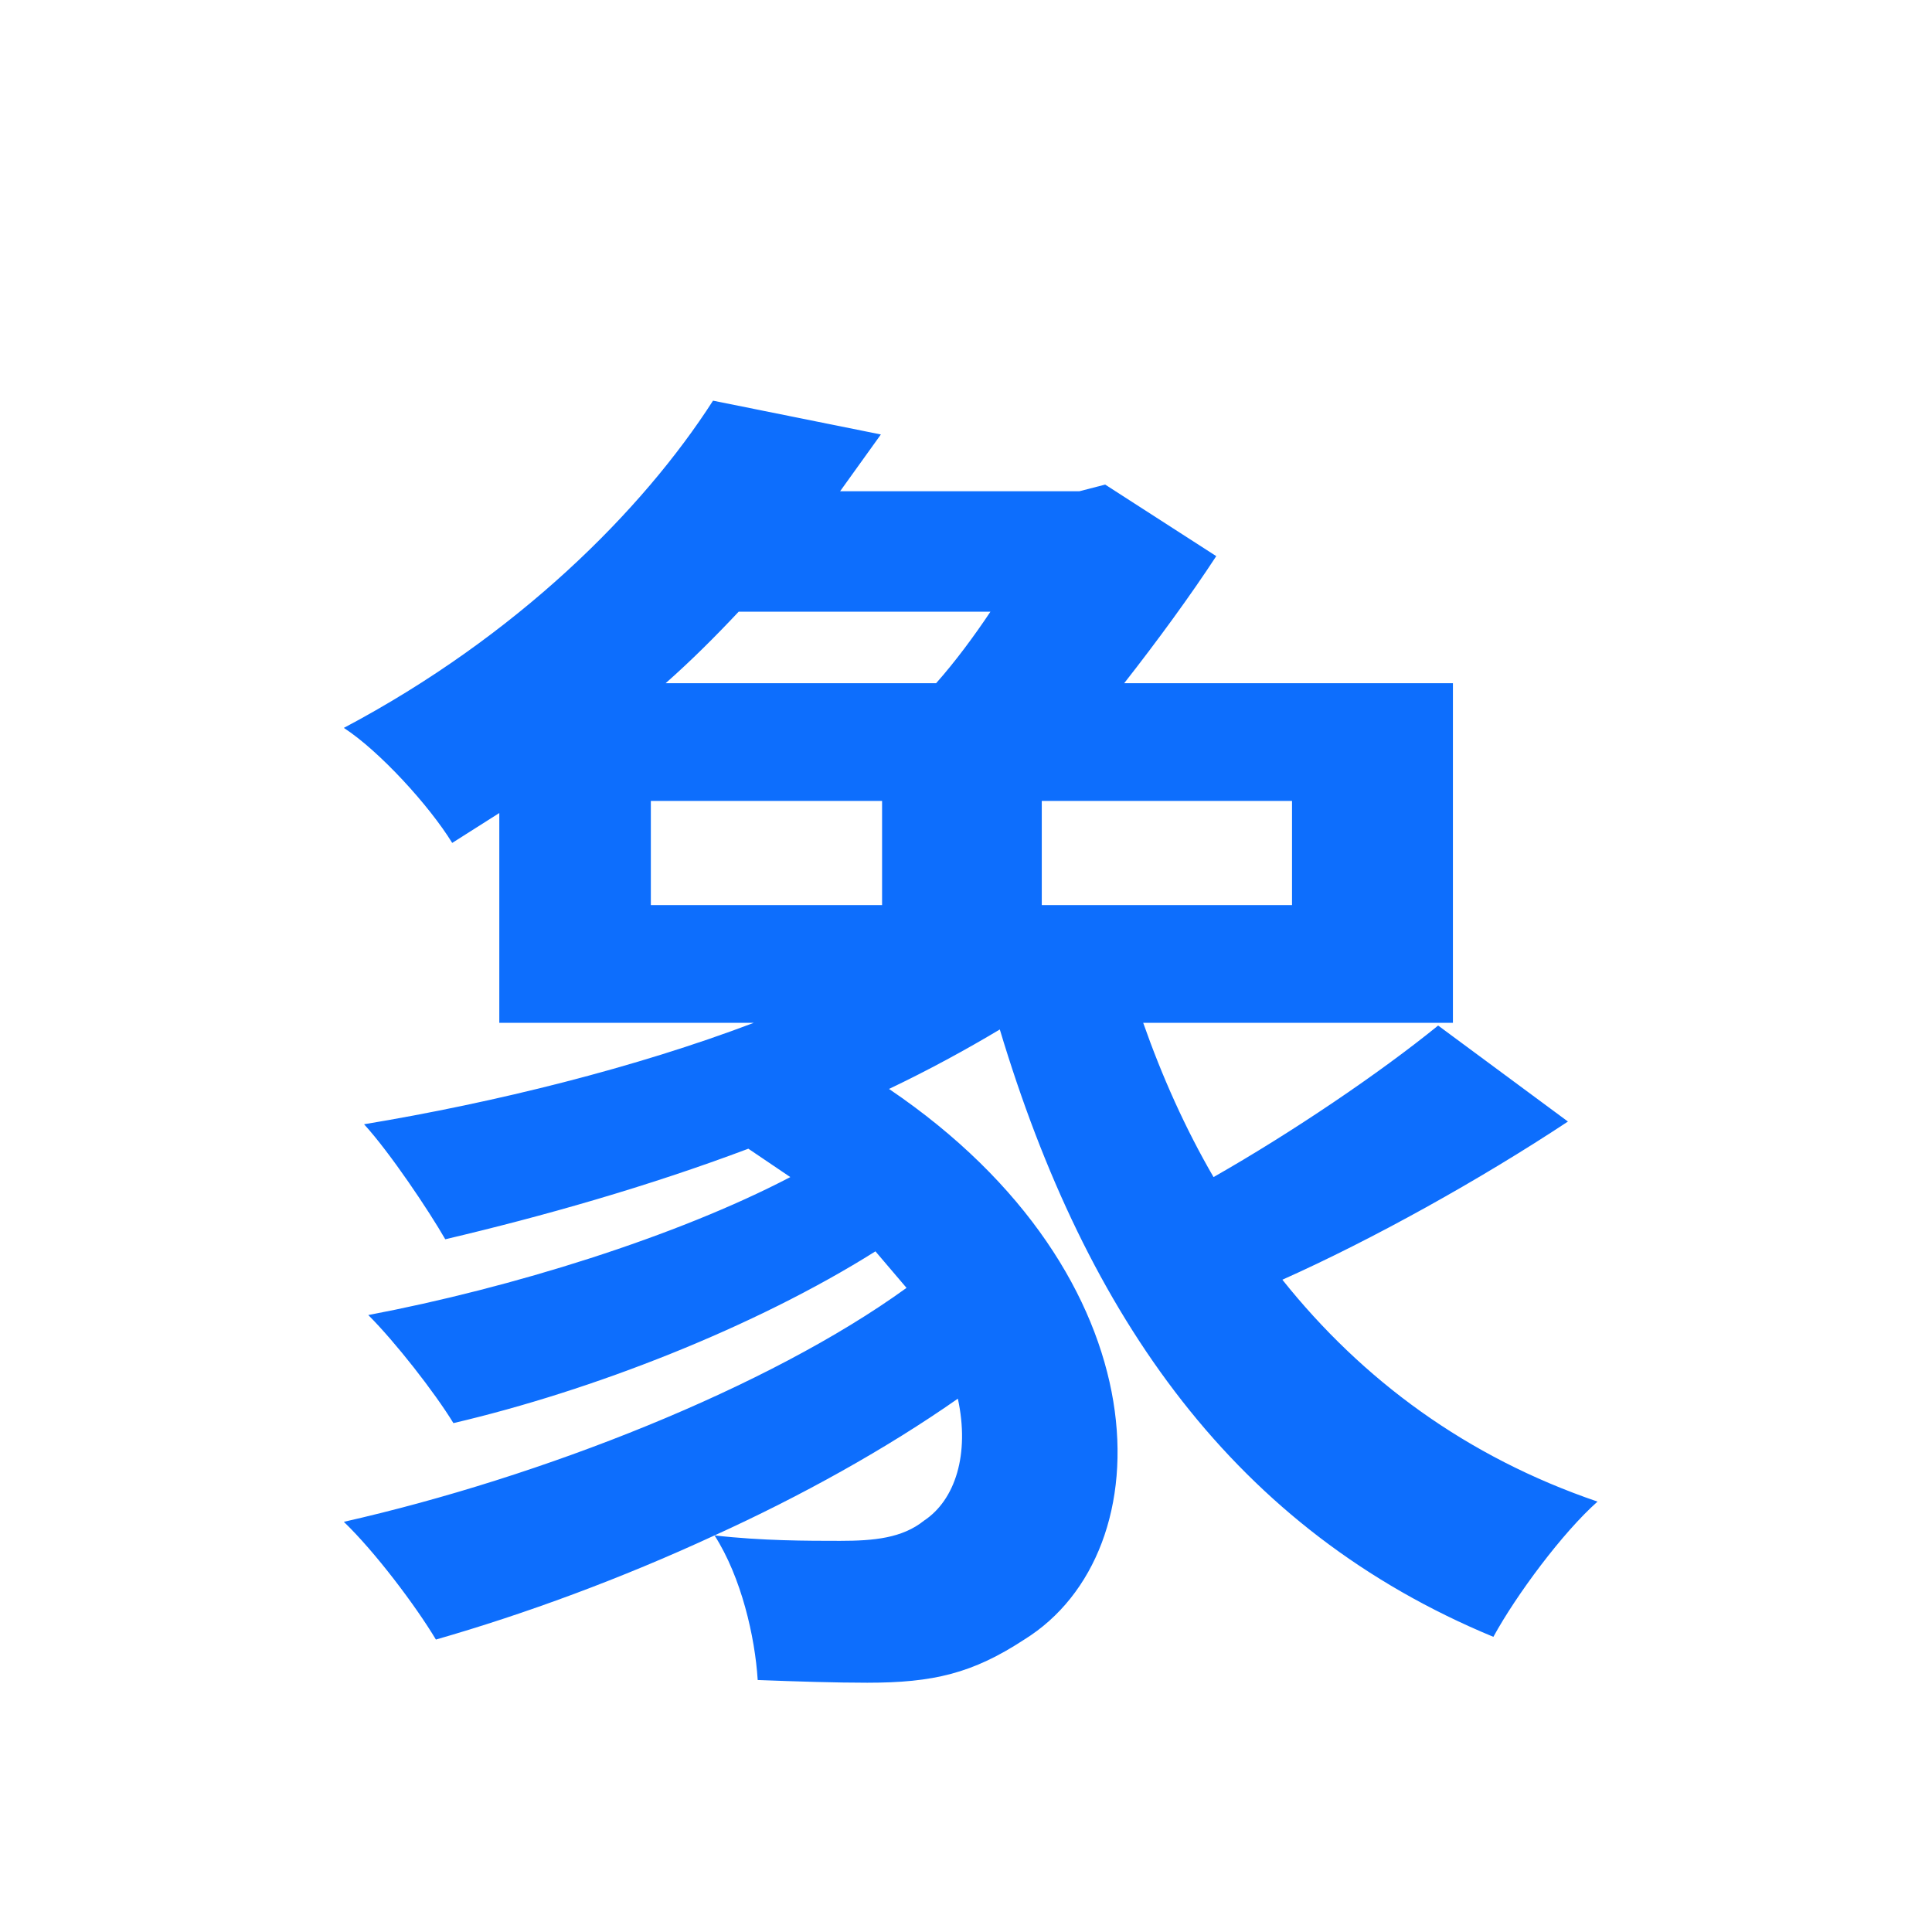
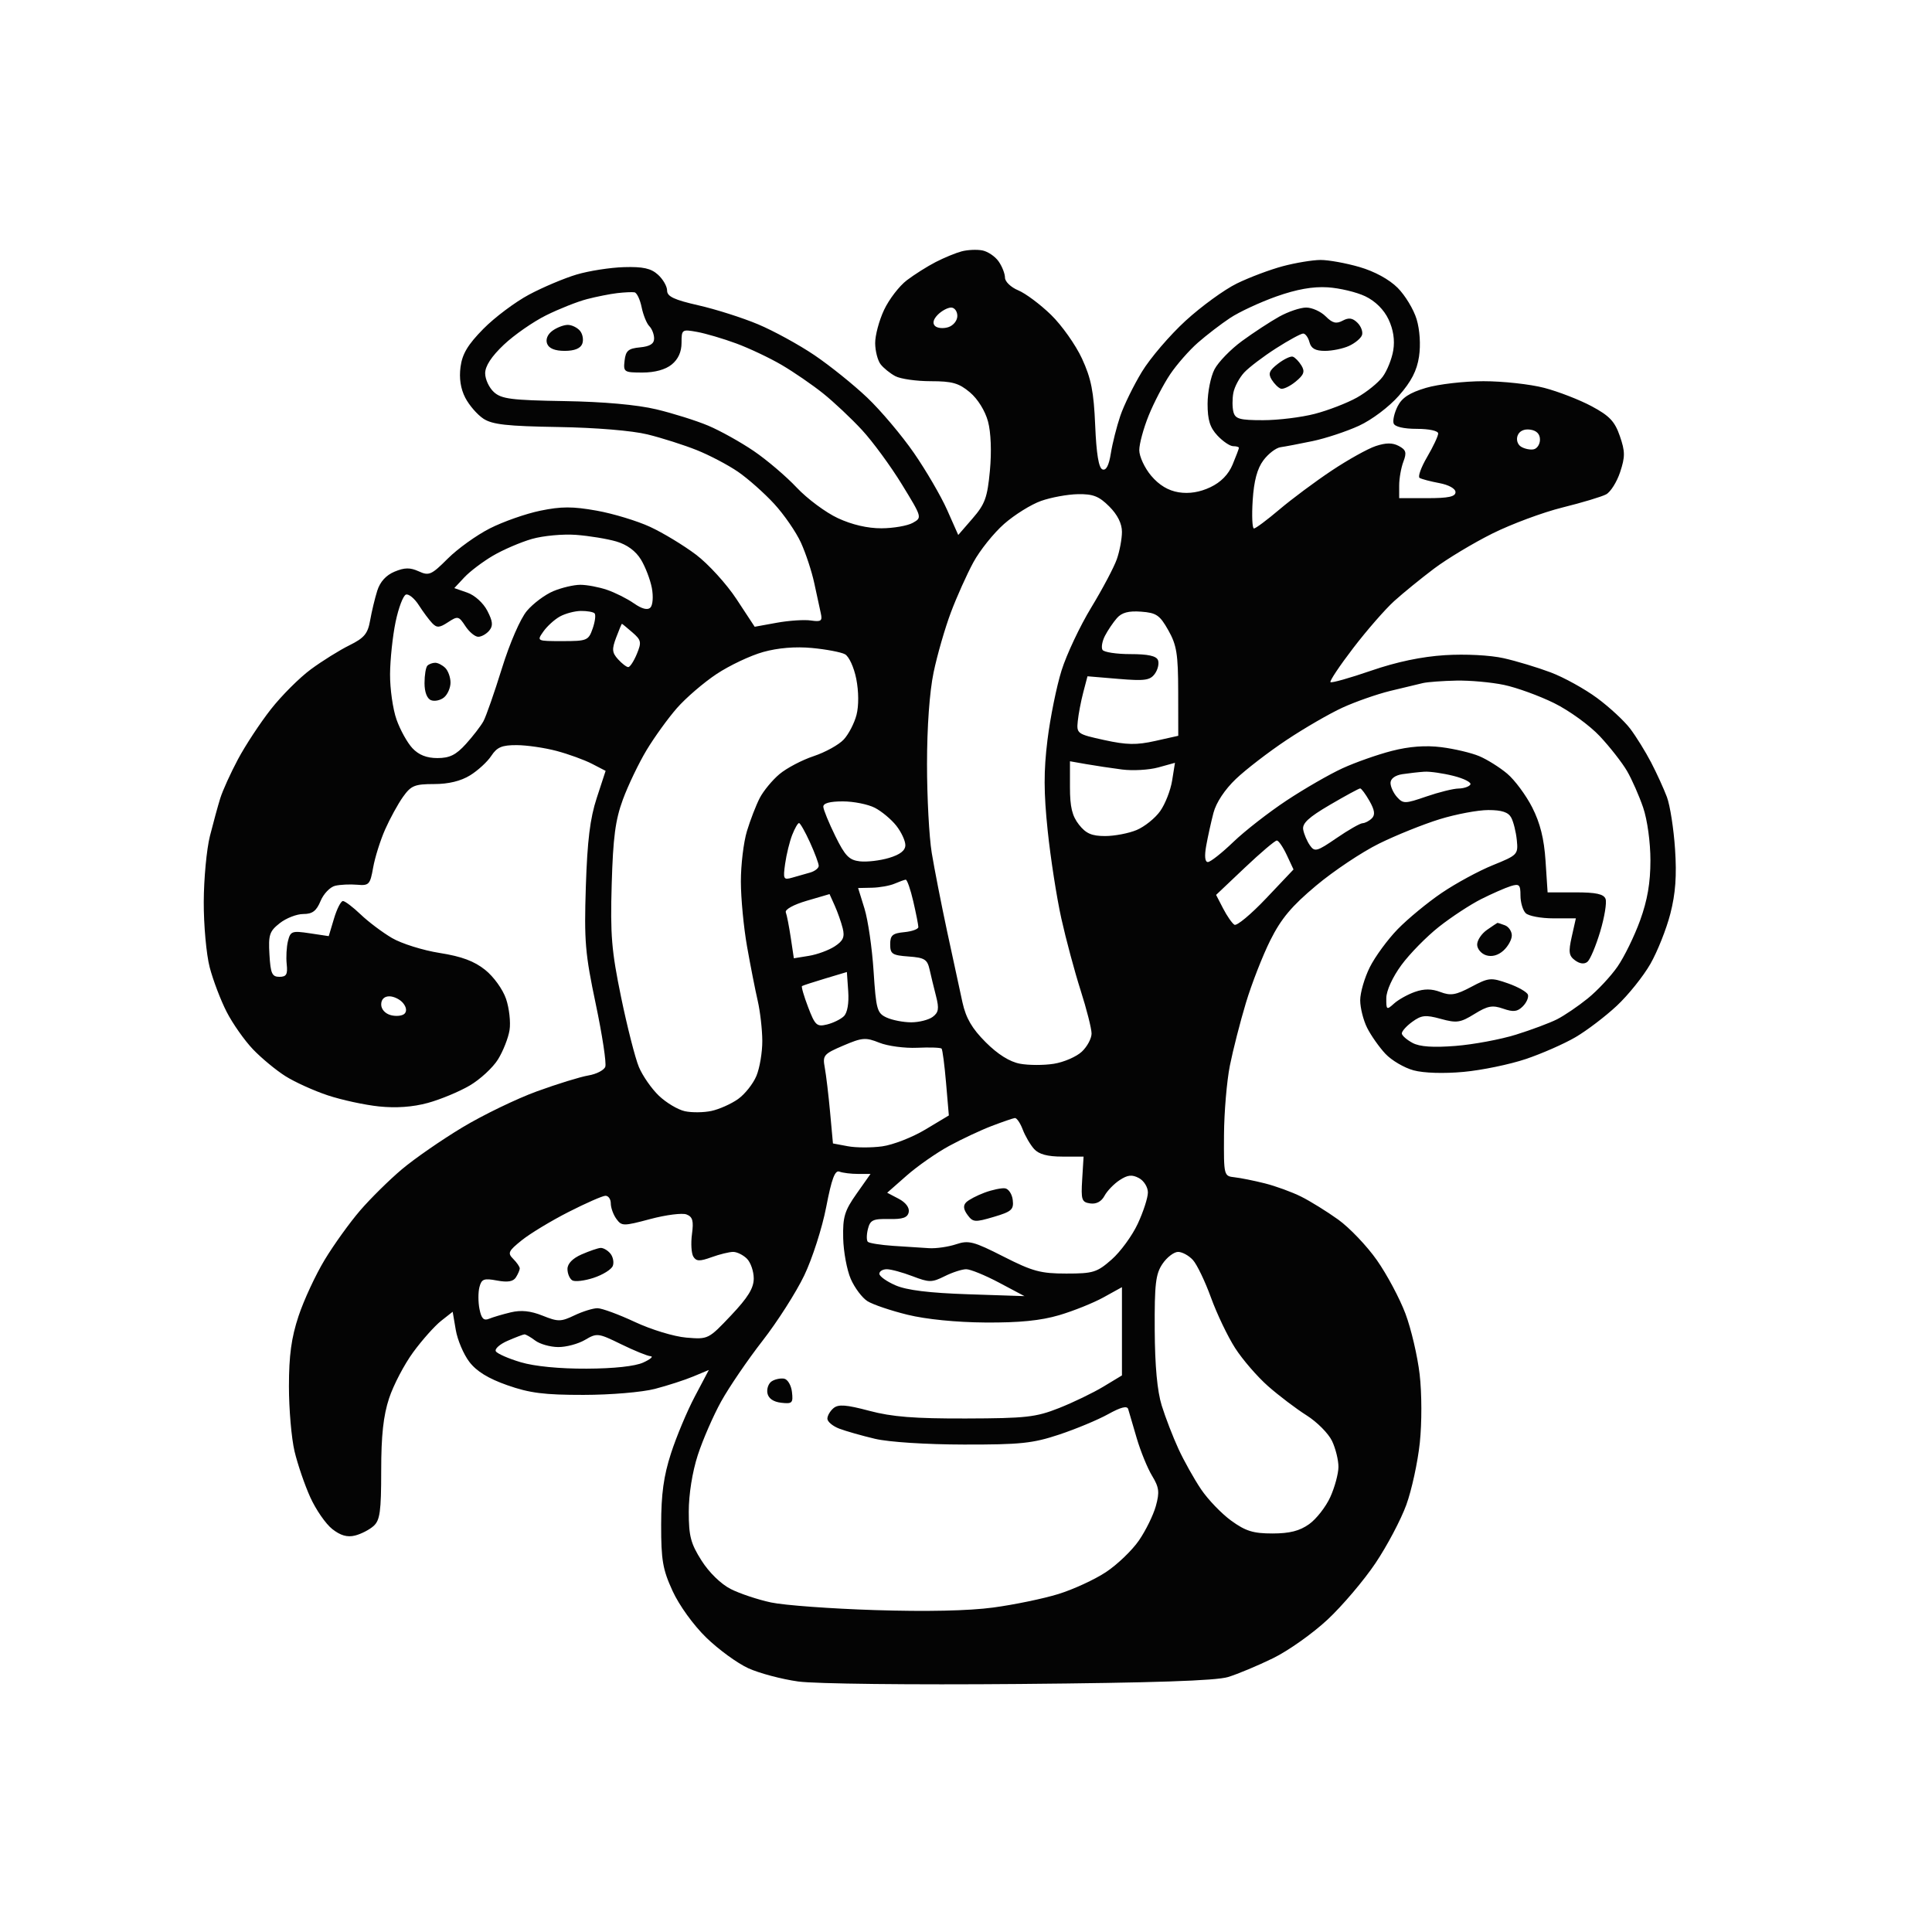
- <svg xmlns="http://www.w3.org/2000/svg" viewBox="0 0 100 100">
-   <text x="50" y="50" font-family="'SimSun', '宋体', serif" font-size="70" font-weight="bold" fill="#0d6efd" text-anchor="middle" dominant-baseline="central">象</text>
+ <svg xmlns="http://www.w3.org/2000/svg" width="446" height="446" viewBox="0 0 446 446" version="1.1">
+   <path d="" stroke="none" fill="#080404" fill-rule="evenodd" />
+   <path d="M 221.975 58.031 C 220.607 58.397, 217.915 59.507, 215.994 60.497 C 214.072 61.487, 211.076 63.379, 209.335 64.702 C 207.594 66.026, 205.231 69.104, 204.085 71.543 C 202.938 73.982, 202.014 77.446, 202.032 79.239 C 202.049 81.033, 202.612 83.214, 203.282 84.087 C 203.952 84.959, 205.483 86.197, 206.684 86.837 C 207.886 87.476, 211.564 88, 214.858 88 C 219.832 88, 221.364 88.436, 223.904 90.573 C 225.716 92.098, 227.417 94.835, 228.078 97.290 C 228.757 99.811, 228.930 104.258, 228.519 108.641 C 227.936 114.864, 227.391 116.370, 224.526 119.674 L 221.209 123.500 218.651 117.731 C 217.244 114.558, 213.796 108.639, 210.989 104.578 C 208.181 100.517, 203.323 94.761, 200.192 91.787 C 197.062 88.813, 191.584 84.407, 188.019 81.996 C 184.454 79.585, 178.604 76.380, 175.019 74.874 C 171.434 73.368, 165.238 71.394, 161.250 70.488 C 155.611 69.206, 154 68.447, 154 67.075 C 154 66.104, 153.050 64.453, 151.890 63.405 C 150.270 61.943, 148.443 61.539, 144.035 61.668 C 140.875 61.761, 135.966 62.527, 133.125 63.370 C 130.284 64.214, 125.340 66.300, 122.138 68.007 C 118.936 69.714, 114.186 73.273, 111.582 75.917 C 107.996 79.557, 106.717 81.689, 106.313 84.699 C 105.961 87.329, 106.332 89.742, 107.411 91.828 C 108.308 93.562, 110.194 95.736, 111.603 96.660 C 113.657 98.005, 117.074 98.385, 128.832 98.576 C 137.565 98.718, 145.928 99.411, 149.500 100.290 C 152.800 101.102, 157.914 102.732, 160.864 103.913 C 163.814 105.094, 168.099 107.348, 170.387 108.922 C 172.674 110.496, 176.417 113.813, 178.703 116.294 C 180.990 118.775, 183.778 122.817, 184.898 125.276 C 186.018 127.735, 187.403 131.942, 187.975 134.624 C 188.547 137.306, 189.225 140.433, 189.482 141.573 C 189.882 143.349, 189.552 143.588, 187.182 143.240 C 185.660 143.017, 182.121 143.251, 179.317 143.761 L 174.219 144.687 170.030 138.316 C 167.726 134.812, 163.514 130.188, 160.670 128.042 C 157.827 125.895, 153.064 123.010, 150.086 121.631 C 147.108 120.252, 141.549 118.565, 137.732 117.883 C 132.191 116.892, 129.569 116.895, 124.717 117.898 C 121.375 118.588, 116.134 120.428, 113.070 121.988 C 110.007 123.547, 105.643 126.678, 103.373 128.946 C 99.586 132.728, 99.032 132.972, 96.668 131.894 C 94.673 130.986, 93.411 131.001, 91.089 131.963 C 89.130 132.775, 87.742 134.300, 87.094 136.353 C 86.547 138.084, 85.806 141.170, 85.446 143.211 C 84.902 146.299, 84.096 147.266, 80.646 148.972 C 78.366 150.099, 74.370 152.590, 71.766 154.508 C 69.163 156.426, 65.007 160.576, 62.532 163.730 C 60.056 166.884, 56.637 172.081, 54.933 175.278 C 53.229 178.475, 51.387 182.533, 50.841 184.295 C 50.295 186.058, 49.223 189.975, 48.460 193 C 47.696 196.025, 47.055 202.866, 47.036 208.201 C 47.016 213.537, 47.632 220.330, 48.405 223.297 C 49.178 226.265, 50.941 230.899, 52.324 233.596 C 53.706 236.293, 56.433 240.172, 58.384 242.216 C 60.335 244.259, 63.711 247.055, 65.887 248.428 C 68.062 249.802, 72.466 251.797, 75.671 252.861 C 78.877 253.926, 84.200 255.078, 87.500 255.422 C 91.445 255.833, 95.303 255.555, 98.764 254.610 C 101.659 253.820, 106.008 252.014, 108.427 250.596 C 110.846 249.178, 113.790 246.457, 114.969 244.550 C 116.148 242.643, 117.345 239.601, 117.630 237.791 C 117.915 235.981, 117.552 232.744, 116.824 230.597 C 116.081 228.406, 113.965 225.466, 112 223.894 C 109.469 221.869, 106.563 220.789, 101.500 219.991 C 97.650 219.385, 92.700 217.834, 90.500 216.546 C 88.300 215.257, 85.042 212.807, 83.259 211.101 C 81.477 209.396, 79.635 208, 79.167 208 C 78.699 208, 77.770 209.824, 77.102 212.053 L 75.888 216.106 71.490 215.446 C 67.416 214.835, 67.047 214.966, 66.481 217.220 C 66.145 218.559, 66.012 220.969, 66.185 222.577 C 66.439 224.938, 66.116 225.500, 64.500 225.500 C 62.798 225.500, 62.456 224.734, 62.202 220.361 C 61.937 215.797, 62.204 214.985, 64.586 213.111 C 66.062 211.950, 68.504 211, 70.014 211 C 72.122 211, 73.046 210.302, 74.005 207.987 C 74.692 206.330, 76.209 204.752, 77.377 204.479 C 78.544 204.206, 80.826 204.100, 82.447 204.242 C 85.187 204.482, 85.447 204.202, 86.142 200.270 C 86.553 197.943, 87.797 193.986, 88.908 191.476 C 90.018 188.966, 91.874 185.582, 93.031 183.956 C 94.889 181.348, 95.732 181, 100.200 181 C 103.533 181, 106.380 180.310, 108.528 178.982 C 110.324 177.873, 112.525 175.848, 113.420 174.482 C 114.730 172.483, 115.868 172.002, 119.273 172.012 C 121.598 172.018, 125.750 172.623, 128.500 173.356 C 131.250 174.089, 134.919 175.422, 136.653 176.320 L 139.806 177.951 137.752 184.225 C 136.214 188.925, 135.584 194.045, 135.241 204.625 C 134.832 217.263, 135.073 220.123, 137.532 231.790 C 139.043 238.963, 140.030 245.479, 139.726 246.270 C 139.423 247.062, 137.672 247.961, 135.837 248.267 C 134.002 248.573, 128.658 250.221, 123.961 251.930 C 119.265 253.638, 111.507 257.391, 106.723 260.268 C 101.938 263.146, 95.655 267.497, 92.762 269.938 C 89.868 272.380, 85.537 276.655, 83.138 279.438 C 80.739 282.222, 77.053 287.349, 74.948 290.831 C 72.843 294.313, 70.127 300.163, 68.913 303.831 C 67.259 308.828, 66.704 312.890, 66.701 320.033 C 66.699 325.277, 67.280 332.027, 67.993 335.033 C 68.706 338.040, 70.347 342.828, 71.639 345.673 C 72.931 348.518, 75.209 351.806, 76.701 352.979 C 78.609 354.480, 80.168 354.925, 81.957 354.479 C 83.356 354.130, 85.288 353.134, 86.250 352.267 C 87.718 350.944, 88 348.890, 88 339.500 C 88 331.354, 88.497 326.805, 89.826 322.777 C 90.830 319.733, 93.339 314.944, 95.401 312.135 C 97.463 309.325, 100.354 306.080, 101.825 304.923 L 104.499 302.819 105.217 307.022 C 105.611 309.334, 107.018 312.646, 108.344 314.384 C 110.011 316.570, 112.716 318.233, 117.127 319.782 C 122.277 321.591, 125.649 322.018, 134.701 322.010 C 140.970 322.004, 148.236 321.392, 151.201 320.619 C 154.116 319.859, 158.105 318.567, 160.067 317.746 L 163.634 316.255 160.398 322.378 C 158.618 325.745, 156.143 331.650, 154.899 335.500 C 153.203 340.746, 152.633 344.881, 152.626 352 C 152.617 360.165, 152.988 362.311, 155.262 367.270 C 156.791 370.606, 160.069 375.145, 163.031 378.030 C 165.849 380.775, 170.225 383.964, 172.757 385.117 C 175.288 386.270, 180.471 387.645, 184.273 388.172 C 188.197 388.715, 210.285 388.964, 235.343 388.746 C 266.300 388.478, 280.696 387.997, 283.500 387.140 C 285.700 386.467, 290.376 384.511, 293.892 382.792 C 297.407 381.073, 303.077 377.053, 306.491 373.860 C 309.905 370.666, 314.879 364.802, 317.545 360.829 C 320.210 356.856, 323.407 350.807, 324.649 347.387 C 325.890 343.967, 327.291 337.516, 327.762 333.053 C 328.249 328.433, 328.233 321.635, 327.725 317.269 C 327.234 313.052, 325.756 306.739, 324.439 303.242 C 323.123 299.744, 320.164 294.200, 317.863 290.921 C 315.563 287.641, 311.543 283.423, 308.930 281.545 C 306.317 279.668, 302.451 277.273, 300.340 276.223 C 298.228 275.173, 294.475 273.804, 292 273.181 C 289.525 272.557, 286.375 271.924, 285 271.774 C 282.523 271.503, 282.501 271.412, 282.559 262 C 282.591 256.775, 283.201 249.575, 283.914 246 C 284.628 242.425, 286.295 235.900, 287.620 231.500 C 288.944 227.100, 291.484 220.592, 293.264 217.037 C 295.764 212.045, 298.171 209.176, 303.845 204.426 C 307.884 201.044, 314.409 196.689, 318.345 194.748 C 322.280 192.807, 328.585 190.270, 332.355 189.110 C 336.126 187.949, 341.172 187, 343.570 187 C 346.701 187, 348.194 187.494, 348.868 188.753 C 349.384 189.717, 349.962 192.044, 350.153 193.924 C 350.490 197.248, 350.338 197.409, 344.616 199.725 C 341.380 201.035, 336.064 203.919, 332.803 206.134 C 329.541 208.349, 324.974 212.115, 322.652 214.504 C 320.331 216.892, 317.434 220.843, 316.216 223.283 C 314.997 225.723, 314 229.155, 314 230.909 C 314 232.664, 314.726 235.539, 315.614 237.300 C 316.502 239.060, 318.393 241.745, 319.817 243.266 C 321.240 244.787, 324.172 246.508, 326.331 247.089 C 328.686 247.723, 333.308 247.865, 337.879 247.444 C 342.070 247.057, 348.530 245.722, 352.233 244.476 C 355.936 243.230, 361.104 240.957, 363.718 239.425 C 366.332 237.893, 370.620 234.630, 373.246 232.173 C 375.872 229.717, 379.356 225.373, 380.989 222.520 C 382.621 219.668, 384.696 214.446, 385.601 210.917 C 386.798 206.248, 387.093 202.185, 386.682 196 C 386.371 191.325, 385.528 185.925, 384.808 184 C 384.088 182.075, 382.443 178.475, 381.154 176 C 379.864 173.525, 377.699 170.031, 376.343 168.236 C 374.986 166.440, 371.542 163.247, 368.688 161.140 C 365.835 159.033, 361.025 156.373, 358 155.231 C 354.975 154.088, 350.076 152.609, 347.114 151.944 C 343.993 151.244, 338.302 150.949, 333.582 151.243 C 328.186 151.580, 322.423 152.790, 316.506 154.830 C 311.594 156.523, 307.378 157.711, 307.137 157.470 C 306.896 157.229, 309.266 153.680, 312.404 149.583 C 315.542 145.486, 319.794 140.612, 321.854 138.751 C 323.913 136.890, 328.051 133.521, 331.049 131.264 C 334.047 129.007, 340.100 125.366, 344.500 123.173 C 348.900 120.979, 356.192 118.270, 360.704 117.152 C 365.216 116.034, 369.748 114.670, 370.774 114.121 C 371.800 113.572, 373.256 111.256, 374.009 108.974 C 375.179 105.428, 375.169 104.219, 373.939 100.662 C 372.768 97.274, 371.558 95.995, 367.435 93.785 C 364.649 92.292, 359.717 90.380, 356.475 89.535 C 353.233 88.691, 346.931 88, 342.471 88 C 338.012 88, 332.034 88.692, 329.188 89.537 C 325.408 90.659, 323.644 91.805, 322.644 93.787 C 321.891 95.279, 321.475 97.063, 321.721 97.750 C 321.995 98.520, 324.055 99, 327.083 99 C 329.914 99, 332 99.455, 332 100.072 C 332 100.661, 330.855 103.098, 329.456 105.485 C 328.056 107.873, 327.272 110.050, 327.713 110.323 C 328.154 110.595, 330.199 111.134, 332.258 111.521 C 334.447 111.931, 336 112.799, 336 113.611 C 336 114.654, 334.380 115, 329.500 115 L 323 115 323 112.065 C 323 110.451, 323.436 107.984, 323.968 106.583 C 324.771 104.471, 324.592 103.852, 322.919 102.957 C 321.473 102.183, 319.965 102.186, 317.590 102.970 C 315.768 103.572, 311.178 106.130, 307.389 108.656 C 303.600 111.182, 298.178 115.218, 295.341 117.625 C 292.503 120.031, 289.863 122, 289.474 122 C 289.085 122, 288.953 119.080, 289.180 115.511 C 289.467 111.008, 290.224 108.177, 291.653 106.261 C 292.785 104.742, 294.564 103.382, 295.606 103.238 C 296.648 103.094, 299.975 102.460, 303 101.829 C 306.025 101.198, 310.846 99.603, 313.714 98.285 C 316.680 96.922, 320.647 93.936, 322.916 91.359 C 325.792 88.091, 327.092 85.571, 327.580 82.315 C 327.985 79.611, 327.764 76.156, 327.028 73.700 C 326.353 71.445, 324.378 68.178, 322.641 66.441 C 320.694 64.494, 317.316 62.652, 313.837 61.641 C 310.732 60.738, 306.686 60.005, 304.846 60.012 C 303.006 60.018, 299.084 60.667, 296.131 61.453 C 293.178 62.239, 288.403 64.036, 285.519 65.447 C 282.635 66.858, 277.308 70.732, 273.680 74.056 C 270.052 77.380, 265.519 82.676, 263.607 85.824 C 261.694 88.972, 259.447 93.562, 258.613 96.024 C 257.780 98.486, 256.798 102.378, 256.433 104.674 C 255.990 107.460, 255.346 108.686, 254.498 108.361 C 253.633 108.029, 253.098 104.783, 252.822 98.187 C 252.495 90.398, 251.899 87.379, 249.777 82.780 C 248.325 79.633, 245.108 75.086, 242.627 72.675 C 240.145 70.263, 236.739 67.720, 235.058 67.024 C 233.376 66.327, 232 65.012, 232 64.101 C 232 63.190, 231.338 61.500, 230.529 60.345 C 229.720 59.189, 228.024 58.047, 226.760 57.805 C 225.497 57.564, 223.344 57.665, 221.975 58.031 M 294.657 68.433 C 290.893 69.767, 286.090 71.998, 283.983 73.393 C 281.875 74.787, 278.516 77.364, 276.517 79.119 C 274.518 80.874, 271.643 84.153, 270.128 86.405 C 268.613 88.657, 266.390 92.923, 265.187 95.883 C 263.984 98.844, 263 102.461, 263 103.921 C 263 105.381, 264.238 108.039, 265.750 109.828 C 267.585 111.998, 269.703 113.269, 272.118 113.649 C 274.512 114.026, 276.980 113.629, 279.411 112.475 C 281.839 111.323, 283.579 109.549, 284.543 107.244 C 285.344 105.325, 286 103.586, 286 103.378 C 286 103.170, 285.403 103, 284.674 103 C 283.945 103, 282.318 101.903, 281.059 100.563 C 279.317 98.709, 278.769 96.955, 278.769 93.236 C 278.769 90.547, 279.483 86.967, 280.355 85.280 C 281.227 83.594, 284.092 80.641, 286.720 78.719 C 289.349 76.796, 293.201 74.273, 295.280 73.112 C 297.360 71.950, 300.172 71, 301.530 71 C 302.889 71, 304.910 71.910, 306.023 73.023 C 307.597 74.597, 308.469 74.819, 309.953 74.025 C 311.376 73.263, 312.249 73.392, 313.388 74.531 C 314.228 75.371, 314.684 76.659, 314.402 77.393 C 314.121 78.128, 312.769 79.240, 311.398 79.865 C 310.027 80.489, 307.535 81, 305.859 81 C 303.654 81, 302.668 80.448, 302.290 79 C 302.002 77.900, 301.348 77, 300.835 77 C 300.323 77, 297.507 78.533, 294.577 80.408 C 291.647 82.282, 288.339 84.793, 287.226 85.987 C 286.113 87.182, 284.986 89.293, 284.721 90.679 C 284.456 92.065, 284.463 94.054, 284.736 95.100 C 285.159 96.715, 286.185 97, 291.568 97 C 295.052 97, 300.431 96.341, 303.521 95.537 C 306.611 94.732, 310.980 93.044, 313.231 91.787 C 315.481 90.529, 318.162 88.364, 319.188 86.977 C 320.213 85.589, 321.315 82.835, 321.636 80.858 C 322.019 78.496, 321.641 76.045, 320.532 73.709 C 319.472 71.474, 317.482 69.503, 315.173 68.399 C 313.153 67.434, 309.250 66.501, 306.500 66.327 C 303.087 66.110, 299.328 66.779, 294.657 68.433 M 142.500 67.665 C 140.850 67.857, 137.700 68.481, 135.500 69.053 C 133.300 69.624, 129.052 71.308, 126.059 72.796 C 123.067 74.283, 118.679 77.335, 116.309 79.579 C 113.452 82.282, 112 84.505, 112 86.174 C 112 87.558, 112.912 89.515, 114.027 90.524 C 115.763 92.096, 118.093 92.392, 130.277 92.592 C 139.312 92.740, 147.053 93.433, 151.500 94.492 C 155.350 95.409, 160.750 97.108, 163.500 98.267 C 166.250 99.425, 170.975 102.057, 174 104.114 C 177.025 106.171, 181.484 109.966, 183.909 112.547 C 186.334 115.128, 190.609 118.306, 193.409 119.610 C 196.675 121.131, 200.292 121.971, 203.500 121.955 C 206.250 121.941, 209.489 121.379, 210.698 120.707 C 212.889 119.489, 212.882 119.464, 208.198 111.818 C 205.614 107.600, 201.475 101.957, 199 99.277 C 196.525 96.598, 192.475 92.786, 190 90.808 C 187.525 88.829, 183.233 85.881, 180.463 84.256 C 177.693 82.632, 172.968 80.395, 169.963 79.286 C 166.958 78.176, 162.887 76.977, 160.917 76.620 C 157.423 75.988, 157.333 76.051, 157.333 79.142 C 157.333 81.234, 156.559 82.939, 155.056 84.156 C 153.604 85.331, 151.163 86, 148.323 86 C 144.052 86, 143.880 85.886, 144.184 83.250 C 144.447 80.959, 145.042 80.448, 147.750 80.187 C 150.049 79.965, 151 79.365, 151 78.137 C 151 77.181, 150.502 75.902, 149.893 75.293 C 149.284 74.684, 148.485 72.715, 148.117 70.917 C 147.749 69.120, 147.010 67.574, 146.474 67.483 C 145.938 67.391, 144.150 67.473, 142.500 67.665 M 216.507 72.636 C 215.458 73.685, 215.217 74.617, 215.835 75.235 C 216.365 75.765, 217.744 75.899, 218.899 75.532 C 220.079 75.158, 221 74.018, 221 72.933 C 221 71.870, 220.357 71, 219.571 71 C 218.786 71, 217.407 71.736, 216.507 72.636 M 127.529 76.355 C 126.394 77.185, 125.920 78.348, 126.306 79.355 C 126.722 80.438, 128.106 81, 130.362 81 C 132.602 81, 134.002 80.437, 134.410 79.373 C 134.754 78.479, 134.522 77.129, 133.895 76.373 C 133.268 75.618, 131.996 75, 131.069 75 C 130.141 75, 128.548 75.610, 127.529 76.355 M 295 83.982 C 292.993 85.535, 292.711 86.258, 293.571 87.648 C 294.161 88.601, 295.105 89.535, 295.670 89.723 C 296.235 89.912, 297.778 89.179, 299.099 88.096 C 301.021 86.519, 301.286 85.775, 300.429 84.372 C 299.839 83.408, 298.939 82.490, 298.429 82.333 C 297.918 82.176, 296.375 82.918, 295 83.982 M 350.350 100.531 C 349.983 101.486, 350.307 102.587, 351.104 103.100 C 351.872 103.593, 353.175 103.879, 354 103.735 C 354.825 103.591, 355.500 102.579, 355.500 101.486 C 355.500 100.187, 354.721 99.389, 353.246 99.180 C 351.846 98.981, 350.748 99.494, 350.350 100.531 M 240.324 115.638 C 238.028 116.451, 234.187 118.843, 231.791 120.953 C 229.394 123.063, 226.208 127.039, 224.711 129.790 C 223.214 132.540, 220.875 137.750, 219.514 141.367 C 218.152 144.984, 216.355 151.219, 215.520 155.222 C 214.585 159.704, 214.001 167.833, 214.001 176.385 C 214 184.021, 214.491 193.246, 215.091 196.885 C 215.691 200.523, 217.287 208.675, 218.638 215 C 219.990 221.325, 221.587 228.712, 222.187 231.416 C 222.995 235.051, 224.392 237.445, 227.551 240.604 C 230.345 243.397, 233.082 245.112, 235.459 245.558 C 237.459 245.933, 240.981 245.939, 243.286 245.570 C 245.591 245.202, 248.495 243.944, 249.739 242.776 C 250.982 241.607, 251.994 239.717, 251.987 238.576 C 251.980 237.434, 250.846 232.966, 249.467 228.647 C 248.087 224.328, 246.081 216.855, 245.009 212.039 C 243.936 207.223, 242.517 198.092, 241.856 191.747 C 240.937 182.932, 240.925 178.002, 241.804 170.845 C 242.438 165.693, 243.904 158.457, 245.063 154.764 C 246.222 151.070, 249.304 144.537, 251.911 140.245 C 254.518 135.953, 257.179 130.925, 257.825 129.071 C 258.471 127.218, 259 124.384, 259 122.774 C 259 120.871, 257.976 118.823, 256.077 116.923 C 253.707 114.553, 252.335 114.015, 248.827 114.079 C 246.447 114.122, 242.621 114.824, 240.324 115.638 M 122.776 124.420 C 120.178 125.168, 116.128 126.911, 113.776 128.295 C 111.424 129.678, 108.460 131.924, 107.188 133.285 L 104.876 135.761 107.874 136.806 C 109.592 137.405, 111.566 139.194, 112.499 140.997 C 113.769 143.454, 113.866 144.457, 112.940 145.572 C 112.288 146.357, 111.146 147, 110.401 147 C 109.656 147, 108.320 145.891, 107.432 144.537 C 105.908 142.211, 105.685 142.161, 103.435 143.634 C 101.440 144.942, 100.843 144.977, 99.763 143.848 C 99.054 143.106, 97.664 141.235, 96.673 139.688 C 95.683 138.141, 94.350 137.050, 93.712 137.263 C 93.074 137.475, 91.997 140.316, 91.320 143.575 C 90.642 146.834, 90.068 152.256, 90.044 155.624 C 90.020 158.993, 90.690 163.705, 91.534 166.096 C 92.377 168.487, 94.031 171.468, 95.208 172.722 C 96.673 174.281, 98.494 175, 100.978 175 C 103.802 175, 105.262 174.279, 107.554 171.750 C 109.174 169.963, 110.994 167.600, 111.598 166.500 C 112.202 165.400, 114.118 159.918, 115.856 154.317 C 117.678 148.448, 120.123 142.819, 121.628 141.030 C 123.064 139.323, 125.815 137.268, 127.742 136.463 C 129.668 135.659, 132.472 135, 133.973 135 C 135.474 135, 138.231 135.519, 140.101 136.153 C 141.970 136.787, 144.772 138.192, 146.327 139.276 C 148.198 140.580, 149.490 140.910, 150.147 140.253 C 150.697 139.703, 150.846 137.695, 150.481 135.748 C 150.118 133.816, 148.985 130.860, 147.963 129.179 C 146.761 127.203, 144.760 125.728, 142.302 125.006 C 140.211 124.392, 136.025 123.703, 133 123.475 C 129.975 123.247, 125.374 123.672, 122.776 124.420 M 129.241 142.325 C 127.999 143.015, 126.286 144.574, 125.435 145.790 C 123.889 147.996, 123.897 148, 129.845 148 C 135.529 148, 135.851 147.865, 136.821 145.085 C 137.379 143.482, 137.573 141.907, 137.252 141.585 C 136.930 141.263, 135.504 141.016, 134.083 141.035 C 132.662 141.055, 130.484 141.635, 129.241 142.325 M 257.827 142.702 C 256.963 143.691, 255.728 145.522, 255.082 146.771 C 254.436 148.020, 254.180 149.482, 254.513 150.021 C 254.846 150.559, 257.743 151, 260.952 151 C 265.036 151, 266.948 151.421, 267.324 152.403 C 267.620 153.174, 267.285 154.595, 266.580 155.560 C 265.485 157.057, 264.247 157.227, 258.171 156.718 L 251.045 156.120 250.076 159.810 C 249.543 161.840, 248.970 164.835, 248.803 166.467 C 248.508 169.358, 248.666 169.471, 254.915 170.839 C 260.093 171.974, 262.358 172.014, 266.665 171.051 L 272 169.857 271.984 159.678 C 271.969 150.977, 271.639 148.919, 269.708 145.500 C 267.729 141.995, 266.951 141.463, 263.423 141.202 C 260.526 140.988, 258.956 141.409, 257.827 142.702 M 142.235 147.189 C 141.219 149.880, 141.287 150.660, 142.671 152.189 C 143.572 153.185, 144.636 154, 145.034 154 C 145.432 154, 146.320 152.641, 147.008 150.980 C 148.140 148.249, 148.041 147.770, 145.977 145.980 C 144.721 144.891, 143.636 144, 143.566 144 C 143.496 144, 142.897 145.435, 142.235 147.189 M 176.169 150.515 C 173.237 151.332, 168.399 153.619, 165.418 155.598 C 162.436 157.577, 158.310 161.126, 156.249 163.485 C 154.187 165.844, 151.032 170.218, 149.238 173.205 C 147.444 176.192, 144.994 181.305, 143.792 184.568 C 142.056 189.283, 141.526 193.295, 141.211 204.124 C 140.869 215.852, 141.170 219.475, 143.374 230.173 C 144.783 237.008, 146.632 244.268, 147.484 246.307 C 148.336 248.346, 150.413 251.333, 152.101 252.946 C 153.788 254.559, 156.481 256.166, 158.085 256.519 C 159.688 256.871, 162.463 256.842, 164.250 256.455 C 166.037 256.068, 168.788 254.840, 170.363 253.727 C 171.938 252.614, 173.850 250.209, 174.613 248.383 C 175.376 246.558, 175.989 242.912, 175.976 240.282 C 175.962 237.652, 175.483 233.475, 174.912 231 C 174.340 228.525, 173.235 222.900, 172.455 218.500 C 171.675 214.100, 171.033 207.350, 171.029 203.500 C 171.025 199.650, 171.656 194.409, 172.432 191.852 C 173.208 189.296, 174.537 185.862, 175.385 184.222 C 176.234 182.581, 178.280 180.100, 179.933 178.710 C 181.586 177.319, 185.137 175.451, 187.825 174.558 C 190.513 173.665, 193.641 171.937, 194.775 170.717 C 195.909 169.498, 197.238 166.932, 197.728 165.015 C 198.263 162.923, 198.240 159.610, 197.669 156.725 C 197.140 154.050, 195.984 151.527, 195.061 151.032 C 194.148 150.544, 190.724 149.894, 187.451 149.587 C 183.616 149.227, 179.604 149.557, 176.169 150.515 M 98.667 153.667 C 98.300 154.033, 98 155.847, 98 157.698 C 98 159.779, 98.577 161.284, 99.513 161.643 C 100.345 161.963, 101.695 161.668, 102.513 160.989 C 103.331 160.311, 104 158.775, 104 157.578 C 104 156.380, 103.460 154.860, 102.800 154.200 C 102.140 153.540, 101.090 153, 100.467 153 C 99.843 153, 99.033 153.300, 98.667 153.667 M 328.500 157.681 C 327.400 157.927, 323.989 158.746, 320.920 159.500 C 317.851 160.254, 312.901 161.988, 309.920 163.353 C 306.939 164.718, 301.125 168.082, 297 170.829 C 292.875 173.576, 287.617 177.618, 285.316 179.811 C 282.738 182.267, 280.746 185.277, 280.127 187.649 C 279.574 189.767, 278.820 193.188, 278.450 195.250 C 278.020 197.649, 278.160 199, 278.838 199 C 279.421 199, 282.059 196.921, 284.699 194.380 C 287.340 191.840, 292.875 187.528, 297 184.798 C 301.125 182.068, 306.939 178.718, 309.920 177.353 C 312.901 175.988, 318.032 174.182, 321.321 173.339 C 325.340 172.310, 329.079 172.029, 332.722 172.484 C 335.704 172.857, 339.631 173.784, 341.451 174.544 C 343.270 175.304, 346.185 177.126, 347.928 178.593 C 349.672 180.060, 352.271 183.564, 353.705 186.380 C 355.550 190.004, 356.451 193.619, 356.788 198.750 L 357.263 206 363.663 206 C 368.432 206, 370.210 206.383, 370.639 207.502 C 370.956 208.327, 370.400 211.723, 369.405 215.048 C 368.409 218.372, 367.086 221.514, 366.465 222.029 C 365.746 222.625, 364.709 222.508, 363.613 221.706 C 362.164 220.647, 362.041 219.775, 362.839 216.223 L 363.787 212 358.594 212 C 355.737 212, 352.860 211.460, 352.200 210.800 C 351.540 210.140, 351 208.310, 351 206.733 C 351 204.219, 350.722 203.951, 348.750 204.562 C 347.512 204.945, 344.448 206.290, 341.941 207.550 C 339.433 208.810, 335.038 211.693, 332.174 213.957 C 329.310 216.221, 325.410 220.194, 323.508 222.787 C 321.474 225.558, 320.039 228.697, 320.025 230.405 C 320.001 233.148, 320.101 233.219, 321.815 231.667 C 322.813 230.764, 324.987 229.552, 326.647 228.973 C 328.776 228.231, 330.502 228.240, 332.512 229.004 C 334.887 229.908, 336.071 229.710, 339.646 227.813 C 343.695 225.665, 344.168 225.621, 348.144 227.019 C 350.459 227.834, 352.519 229.010, 352.722 229.634 C 352.924 230.258, 352.388 231.469, 351.530 232.327 C 350.293 233.564, 349.359 233.672, 347.002 232.851 C 344.525 231.987, 343.429 232.190, 340.376 234.077 C 337.115 236.092, 336.271 236.215, 332.609 235.208 C 329.072 234.236, 328.152 234.332, 326 235.897 C 324.625 236.897, 323.550 238.117, 323.612 238.608 C 323.674 239.099, 324.799 240.071, 326.112 240.769 C 327.757 241.644, 330.834 241.855, 336 241.449 C 340.125 241.124, 346.403 239.955, 349.950 238.851 C 353.498 237.747, 357.773 236.148, 359.450 235.298 C 361.128 234.447, 364.319 232.278, 366.543 230.478 C 368.766 228.679, 371.854 225.376, 373.404 223.139 C 374.954 220.902, 377.297 216.110, 378.611 212.491 C 380.308 207.816, 381 203.801, 381 198.633 C 381 194.448, 380.288 189.266, 379.324 186.436 C 378.402 183.730, 376.730 179.938, 375.610 178.008 C 374.489 176.079, 371.657 172.456, 369.317 169.958 C 366.977 167.460, 362.236 164.022, 358.781 162.319 C 355.326 160.616, 350.115 158.723, 347.201 158.112 C 344.286 157.500, 339.336 157.052, 336.201 157.116 C 333.065 157.180, 329.600 157.434, 328.500 157.681 M 247 181.734 C 247 186.286, 247.499 188.365, 249.073 190.365 C 250.688 192.419, 252.018 193, 255.105 193 C 257.282 193, 260.558 192.376, 262.383 191.613 C 264.209 190.850, 266.654 188.890, 267.816 187.258 C 268.979 185.625, 270.225 182.446, 270.585 180.192 L 271.240 176.095 267.386 177.159 C 265.267 177.744, 261.500 177.960, 259.016 177.639 C 256.532 177.318, 252.813 176.759, 250.750 176.397 L 247 175.738 247 181.734 M 323.750 178.716 C 322.065 178.971, 321 179.755, 321 180.738 C 321 181.620, 321.680 183.094, 322.512 184.013 C 323.924 185.573, 324.372 185.564, 329.262 183.875 C 332.143 182.880, 335.486 182.051, 336.691 182.033 C 337.896 182.015, 339.128 181.602, 339.429 181.116 C 339.729 180.629, 337.981 179.729, 335.545 179.116 C 333.108 178.502, 330.076 178.067, 328.807 178.150 C 327.538 178.232, 325.262 178.487, 323.750 178.716 M 306.996 185.805 C 302.084 188.681, 300.584 190.075, 300.843 191.518 C 301.031 192.568, 301.727 194.200, 302.389 195.145 C 303.494 196.723, 303.995 196.586, 308.546 193.467 C 311.271 191.599, 313.973 190.055, 314.550 190.035 C 315.127 190.016, 316.094 189.506, 316.698 188.902 C 317.494 188.106, 317.343 187.011, 316.148 184.909 C 315.241 183.316, 314.273 182.010, 313.996 182.006 C 313.718 182.003, 310.568 183.712, 306.996 185.805 M 190.063 186.250 C 190.098 186.938, 191.343 189.975, 192.829 193 C 195.086 197.593, 196.020 198.556, 198.498 198.839 C 200.129 199.025, 203.159 198.670, 205.232 198.049 C 207.800 197.279, 209 196.339, 209 195.095 C 209 194.091, 208.060 192.075, 206.912 190.615 C 205.763 189.155, 203.535 187.294, 201.961 186.480 C 200.387 185.666, 197.052 185, 194.550 185 C 191.543 185, 190.021 185.424, 190.063 186.250 M 182.874 192.750 C 182.282 194.262, 181.552 197.239, 181.252 199.364 C 180.746 202.946, 180.863 203.183, 182.853 202.614 C 184.034 202.276, 185.900 201.745, 187 201.433 C 188.100 201.121, 189 200.421, 189 199.878 C 189 199.335, 188.089 196.890, 186.975 194.445 C 185.861 192, 184.725 190, 184.450 190 C 184.175 190, 183.466 191.238, 182.874 192.750 M 287.376 200.293 L 280.734 206.585 282.360 209.729 C 283.254 211.458, 284.426 213.145, 284.963 213.477 C 285.501 213.809, 288.790 211.073, 292.273 207.397 L 298.606 200.713 297.053 197.389 C 296.199 195.561, 295.167 194.050, 294.759 194.033 C 294.352 194.015, 291.029 196.832, 287.376 200.293 M 206.500 204 C 205.400 204.473, 203.059 204.891, 201.298 204.930 L 198.096 205 199.567 209.750 C 200.376 212.363, 201.320 218.845, 201.664 224.156 C 202.244 233.089, 202.470 233.893, 204.692 234.906 C 206.013 235.508, 208.562 236, 210.356 236 C 212.150 236, 214.377 235.438, 215.305 234.750 C 216.670 233.740, 216.821 232.829, 216.094 230 C 215.599 228.075, 214.923 225.288, 214.592 223.807 C 214.070 221.469, 213.431 221.074, 209.745 220.807 C 205.966 220.534, 205.500 220.226, 205.500 218 C 205.500 215.910, 206.034 215.449, 208.750 215.187 C 210.537 215.014, 212 214.486, 212 214.013 C 212 213.540, 211.473 210.868, 210.828 208.076 C 210.184 205.284, 209.396 203.032, 209.078 203.070 C 208.760 203.109, 207.600 203.527, 206.500 204 M 186.236 207.942 C 183.192 208.832, 181.154 209.959, 181.405 210.613 C 181.644 211.235, 182.159 213.876, 182.550 216.482 L 183.260 221.219 186.736 220.655 C 188.647 220.345, 191.329 219.359, 192.694 218.465 C 194.656 217.180, 195.042 216.302, 194.534 214.280 C 194.181 212.872, 193.354 210.524, 192.696 209.061 L 191.500 206.401 186.236 207.942 M 343.250 214.674 C 342.012 215.538, 341 217.059, 341 218.055 C 341 219.050, 341.932 220.161, 343.072 220.523 C 344.395 220.943, 345.840 220.550, 347.072 219.435 C 348.132 218.475, 349 216.908, 349 215.952 C 349 214.996, 348.288 213.941, 347.418 213.607 C 346.548 213.273, 345.761 213.024, 345.668 213.052 C 345.576 213.081, 344.488 213.811, 343.250 214.674 M 190.500 225.888 C 187.750 226.712, 185.340 227.497, 185.144 227.632 C 184.948 227.768, 185.584 229.961, 186.556 232.507 C 188.162 236.711, 188.561 237.078, 190.912 236.502 C 192.335 236.154, 194.090 235.292, 194.811 234.587 C 195.616 233.801, 196.002 231.584, 195.811 228.848 L 195.500 224.389 190.500 225.888 M 88 231.883 C 88 232.991, 88.919 234.007, 90.233 234.351 C 91.461 234.672, 92.882 234.518, 93.390 234.010 C 93.957 233.443, 93.819 232.487, 93.035 231.542 C 92.331 230.694, 90.910 230, 89.878 230 C 88.705 230, 88 230.708, 88 231.883 M 194.669 241.373 C 190.135 243.310, 189.872 243.625, 190.399 246.469 C 190.708 248.136, 191.259 252.754, 191.624 256.732 L 192.286 263.963 195.719 264.607 C 197.607 264.961, 201.182 264.973, 203.664 264.633 C 206.146 264.292, 210.621 262.548, 213.608 260.757 L 219.040 257.500 218.398 250 C 218.045 245.875, 217.580 242.306, 217.363 242.068 C 217.147 241.831, 214.614 241.744, 211.735 241.876 C 208.856 242.007, 204.925 241.483, 203 240.711 C 199.831 239.440, 199.043 239.503, 194.669 241.373 M 228.941 259.929 C 226.433 260.885, 221.999 262.964, 219.087 264.549 C 216.174 266.134, 211.770 269.211, 209.298 271.387 L 204.805 275.342 207.463 276.735 C 209.080 277.582, 209.988 278.789, 209.780 279.814 C 209.520 281.094, 208.418 281.479, 205.197 281.412 C 201.528 281.336, 200.876 281.645, 200.358 283.709 C 200.029 285.020, 200.019 286.352, 200.335 286.669 C 200.652 286.985, 203.293 287.407, 206.205 287.606 C 209.117 287.806, 212.850 288.046, 214.500 288.141 C 216.150 288.236, 218.949 287.828, 220.720 287.235 C 223.601 286.270, 224.751 286.569, 231.654 290.078 C 238.378 293.497, 240.239 294, 246.150 294 C 252.371 294, 253.235 293.732, 256.624 290.757 C 258.655 288.974, 261.366 285.261, 262.649 282.507 C 263.931 279.753, 264.985 276.503, 264.990 275.285 C 264.996 274.063, 264.074 272.575, 262.933 271.964 C 261.328 271.105, 260.330 271.209, 258.468 272.429 C 257.149 273.293, 255.574 274.927, 254.968 276.061 C 254.262 277.379, 253.078 278.009, 251.682 277.811 C 249.707 277.529, 249.530 277.002, 249.822 272.250 L 250.143 267 245.226 267 C 241.812 267, 239.826 266.465, 238.725 265.248 C 237.853 264.285, 236.669 262.260, 236.094 260.748 C 235.520 259.237, 234.701 258.043, 234.275 258.095 C 233.849 258.148, 231.448 258.973, 228.941 259.929 M 190.725 278.657 C 189.801 283.451, 187.521 290.551, 185.657 294.436 C 183.794 298.321, 179.468 305.099, 176.044 309.499 C 172.621 313.898, 168.322 320.198, 166.492 323.499 C 164.662 326.799, 162.227 332.387, 161.082 335.915 C 159.826 339.786, 159 344.964, 159 348.969 C 159 354.602, 159.447 356.313, 161.948 360.258 C 163.698 363.016, 166.443 365.689, 168.698 366.830 C 170.789 367.888, 174.975 369.282, 178 369.927 C 181.025 370.573, 191.825 371.366, 202 371.689 C 213.918 372.067, 223.622 371.856, 229.277 371.097 C 234.104 370.449, 240.873 369.048, 244.319 367.983 C 247.765 366.919, 252.717 364.635, 255.323 362.909 C 257.929 361.183, 261.348 357.901, 262.920 355.616 C 264.492 353.331, 266.251 349.749, 266.829 347.656 C 267.714 344.453, 267.576 343.352, 265.960 340.694 C 264.905 338.958, 263.310 335.054, 262.416 332.019 C 261.522 328.984, 260.634 325.957, 260.443 325.294 C 260.204 324.463, 258.755 324.830, 255.798 326.468 C 253.434 327.777, 248.350 329.895, 244.500 331.174 C 238.400 333.201, 235.572 333.497, 222.500 333.473 C 213.788 333.458, 205.194 332.902, 202 332.148 C 198.975 331.433, 195.262 330.378, 193.750 329.803 C 192.238 329.228, 191 328.192, 191 327.501 C 191 326.810, 191.643 325.711, 192.430 325.058 C 193.545 324.133, 195.363 324.271, 200.680 325.686 C 205.920 327.080, 211.091 327.490, 223 327.455 C 236.862 327.415, 239.129 327.162, 244.455 325.057 C 247.731 323.762, 252.343 321.535, 254.705 320.109 L 259 317.515 259 307.328 L 259 297.141 254.750 299.491 C 252.412 300.783, 247.800 302.637, 244.500 303.609 C 240.254 304.861, 235.284 305.355, 227.500 305.301 C 220.746 305.254, 213.798 304.561, 209.500 303.507 C 205.650 302.563, 201.490 301.154, 200.255 300.376 C 199.021 299.597, 197.283 297.282, 196.393 295.230 C 195.503 293.179, 194.718 288.942, 194.648 285.817 C 194.539 280.917, 194.965 279.503, 197.740 275.567 L 200.959 271 198.061 271 C 196.467 271, 194.543 270.762, 193.785 270.471 C 192.747 270.073, 191.990 272.098, 190.725 278.657 M 227.294 275.315 C 225.531 275.967, 223.617 276.974, 223.040 277.554 C 222.310 278.289, 222.402 279.168, 223.346 280.458 C 224.594 282.166, 225.064 282.202, 229.394 280.923 C 233.523 279.704, 234.053 279.235, 233.794 277.027 C 233.632 275.647, 232.825 274.430, 232 274.323 C 231.175 274.216, 229.057 274.662, 227.294 275.315 M 131.225 279.793 C 127.223 281.832, 122.379 284.762, 120.459 286.305 C 117.339 288.812, 117.129 289.272, 118.484 290.627 C 119.318 291.461, 119.993 292.448, 119.985 292.821 C 119.976 293.195, 119.576 294.122, 119.094 294.882 C 118.478 295.855, 117.187 296.070, 114.732 295.609 C 111.713 295.043, 111.169 295.247, 110.677 297.126 C 110.365 298.320, 110.371 300.605, 110.691 302.204 C 111.128 304.388, 111.673 304.943, 112.886 304.440 C 113.774 304.071, 116.032 303.403, 117.905 302.955 C 120.299 302.383, 122.479 302.608, 125.243 303.714 C 128.843 305.154, 129.466 305.148, 132.621 303.644 C 134.517 302.740, 136.902 302, 137.922 302 C 138.941 302, 142.837 303.433, 146.579 305.184 C 150.361 306.954, 155.631 308.554, 158.448 308.787 C 163.482 309.205, 163.547 309.172, 168.757 303.664 C 172.675 299.521, 174 297.364, 174 295.131 C 174 293.488, 173.293 291.436, 172.429 290.571 C 171.564 289.707, 170.134 289, 169.250 289 C 168.365 289, 166.123 289.549, 164.266 290.221 C 161.518 291.214, 160.736 291.191, 160.058 290.093 C 159.599 289.352, 159.457 287.011, 159.741 284.891 C 160.154 281.814, 159.898 280.898, 158.472 280.351 C 157.490 279.974, 153.739 280.451, 150.136 281.411 C 143.885 283.076, 143.528 283.075, 142.294 281.387 C 141.582 280.414, 141 278.804, 141 277.809 C 141 276.814, 140.438 276.019, 139.750 276.043 C 139.063 276.067, 135.226 277.755, 131.225 279.793 M 134.250 289.584 C 132.190 290.485, 131 291.715, 131 292.944 C 131 294.010, 131.498 295.190, 132.107 295.566 C 132.715 295.942, 134.942 295.679, 137.054 294.982 C 139.167 294.285, 141.152 293.047, 141.465 292.230 C 141.778 291.414, 141.522 290.129, 140.895 289.373 C 140.268 288.618, 139.248 288.037, 138.628 288.082 C 138.007 288.126, 136.037 288.803, 134.250 289.584 M 268.365 291.750 C 266.781 294.086, 266.510 296.380, 266.566 307 C 266.610 315.344, 267.150 321.162, 268.191 324.500 C 269.048 327.250, 270.787 331.750, 272.055 334.500 C 273.324 337.250, 275.669 341.438, 277.268 343.807 C 278.866 346.176, 282.003 349.438, 284.237 351.057 C 287.550 353.457, 289.305 354, 293.746 354 C 297.716 354, 300.010 353.417, 302.212 351.849 C 303.874 350.666, 306.071 347.853, 307.095 345.599 C 308.118 343.345, 308.966 340.218, 308.978 338.651 C 308.990 337.084, 308.326 334.384, 307.501 332.651 C 306.677 330.918, 304.036 328.258, 301.631 326.740 C 299.227 325.222, 295.227 322.192, 292.744 320.006 C 290.260 317.820, 286.833 313.856, 285.127 311.198 C 283.422 308.540, 280.916 303.304, 279.558 299.561 C 278.201 295.819, 276.325 291.912, 275.390 290.879 C 274.455 289.845, 272.912 289, 271.960 289 C 271.009 289, 269.391 290.238, 268.365 291.750 M 203 294.051 C 203 294.629, 204.688 295.832, 206.750 296.725 C 209.336 297.844, 214.535 298.481, 223.500 298.779 L 236.500 299.210 230.648 296.105 C 227.430 294.397, 224.012 293, 223.052 293 C 222.092 293, 219.856 293.724, 218.083 294.609 C 215.119 296.087, 214.516 296.087, 210.645 294.609 C 208.329 293.724, 205.661 293, 204.717 293 C 203.772 293, 203 293.473, 203 294.051 M 117.179 309.521 C 115.353 310.314, 114.135 311.409, 114.472 311.955 C 114.810 312.501, 117.398 313.635, 120.224 314.474 C 123.410 315.420, 129.189 315.983, 135.432 315.955 C 141.756 315.927, 146.616 315.399, 148.500 314.536 C 150.150 313.781, 150.909 313.126, 150.187 313.081 C 149.465 313.037, 146.405 311.791, 143.388 310.314 C 138.092 307.720, 137.802 307.686, 135.046 309.314 C 133.476 310.241, 130.686 310.986, 128.846 310.968 C 127.006 310.951, 124.626 310.276, 123.559 309.468 C 122.491 308.661, 121.366 308.018, 121.059 308.039 C 120.751 308.061, 119.006 308.727, 117.179 309.521 M 178.152 318.871 C 177.410 319.349, 176.964 320.586, 177.160 321.620 C 177.389 322.825, 178.527 323.616, 180.332 323.824 C 182.889 324.117, 183.117 323.889, 182.824 321.332 C 182.646 319.784, 181.825 318.401, 181 318.260 C 180.175 318.118, 178.893 318.393, 178.152 318.871" stroke="none" fill="#040404" fill-rule="evenodd" />
</svg>
